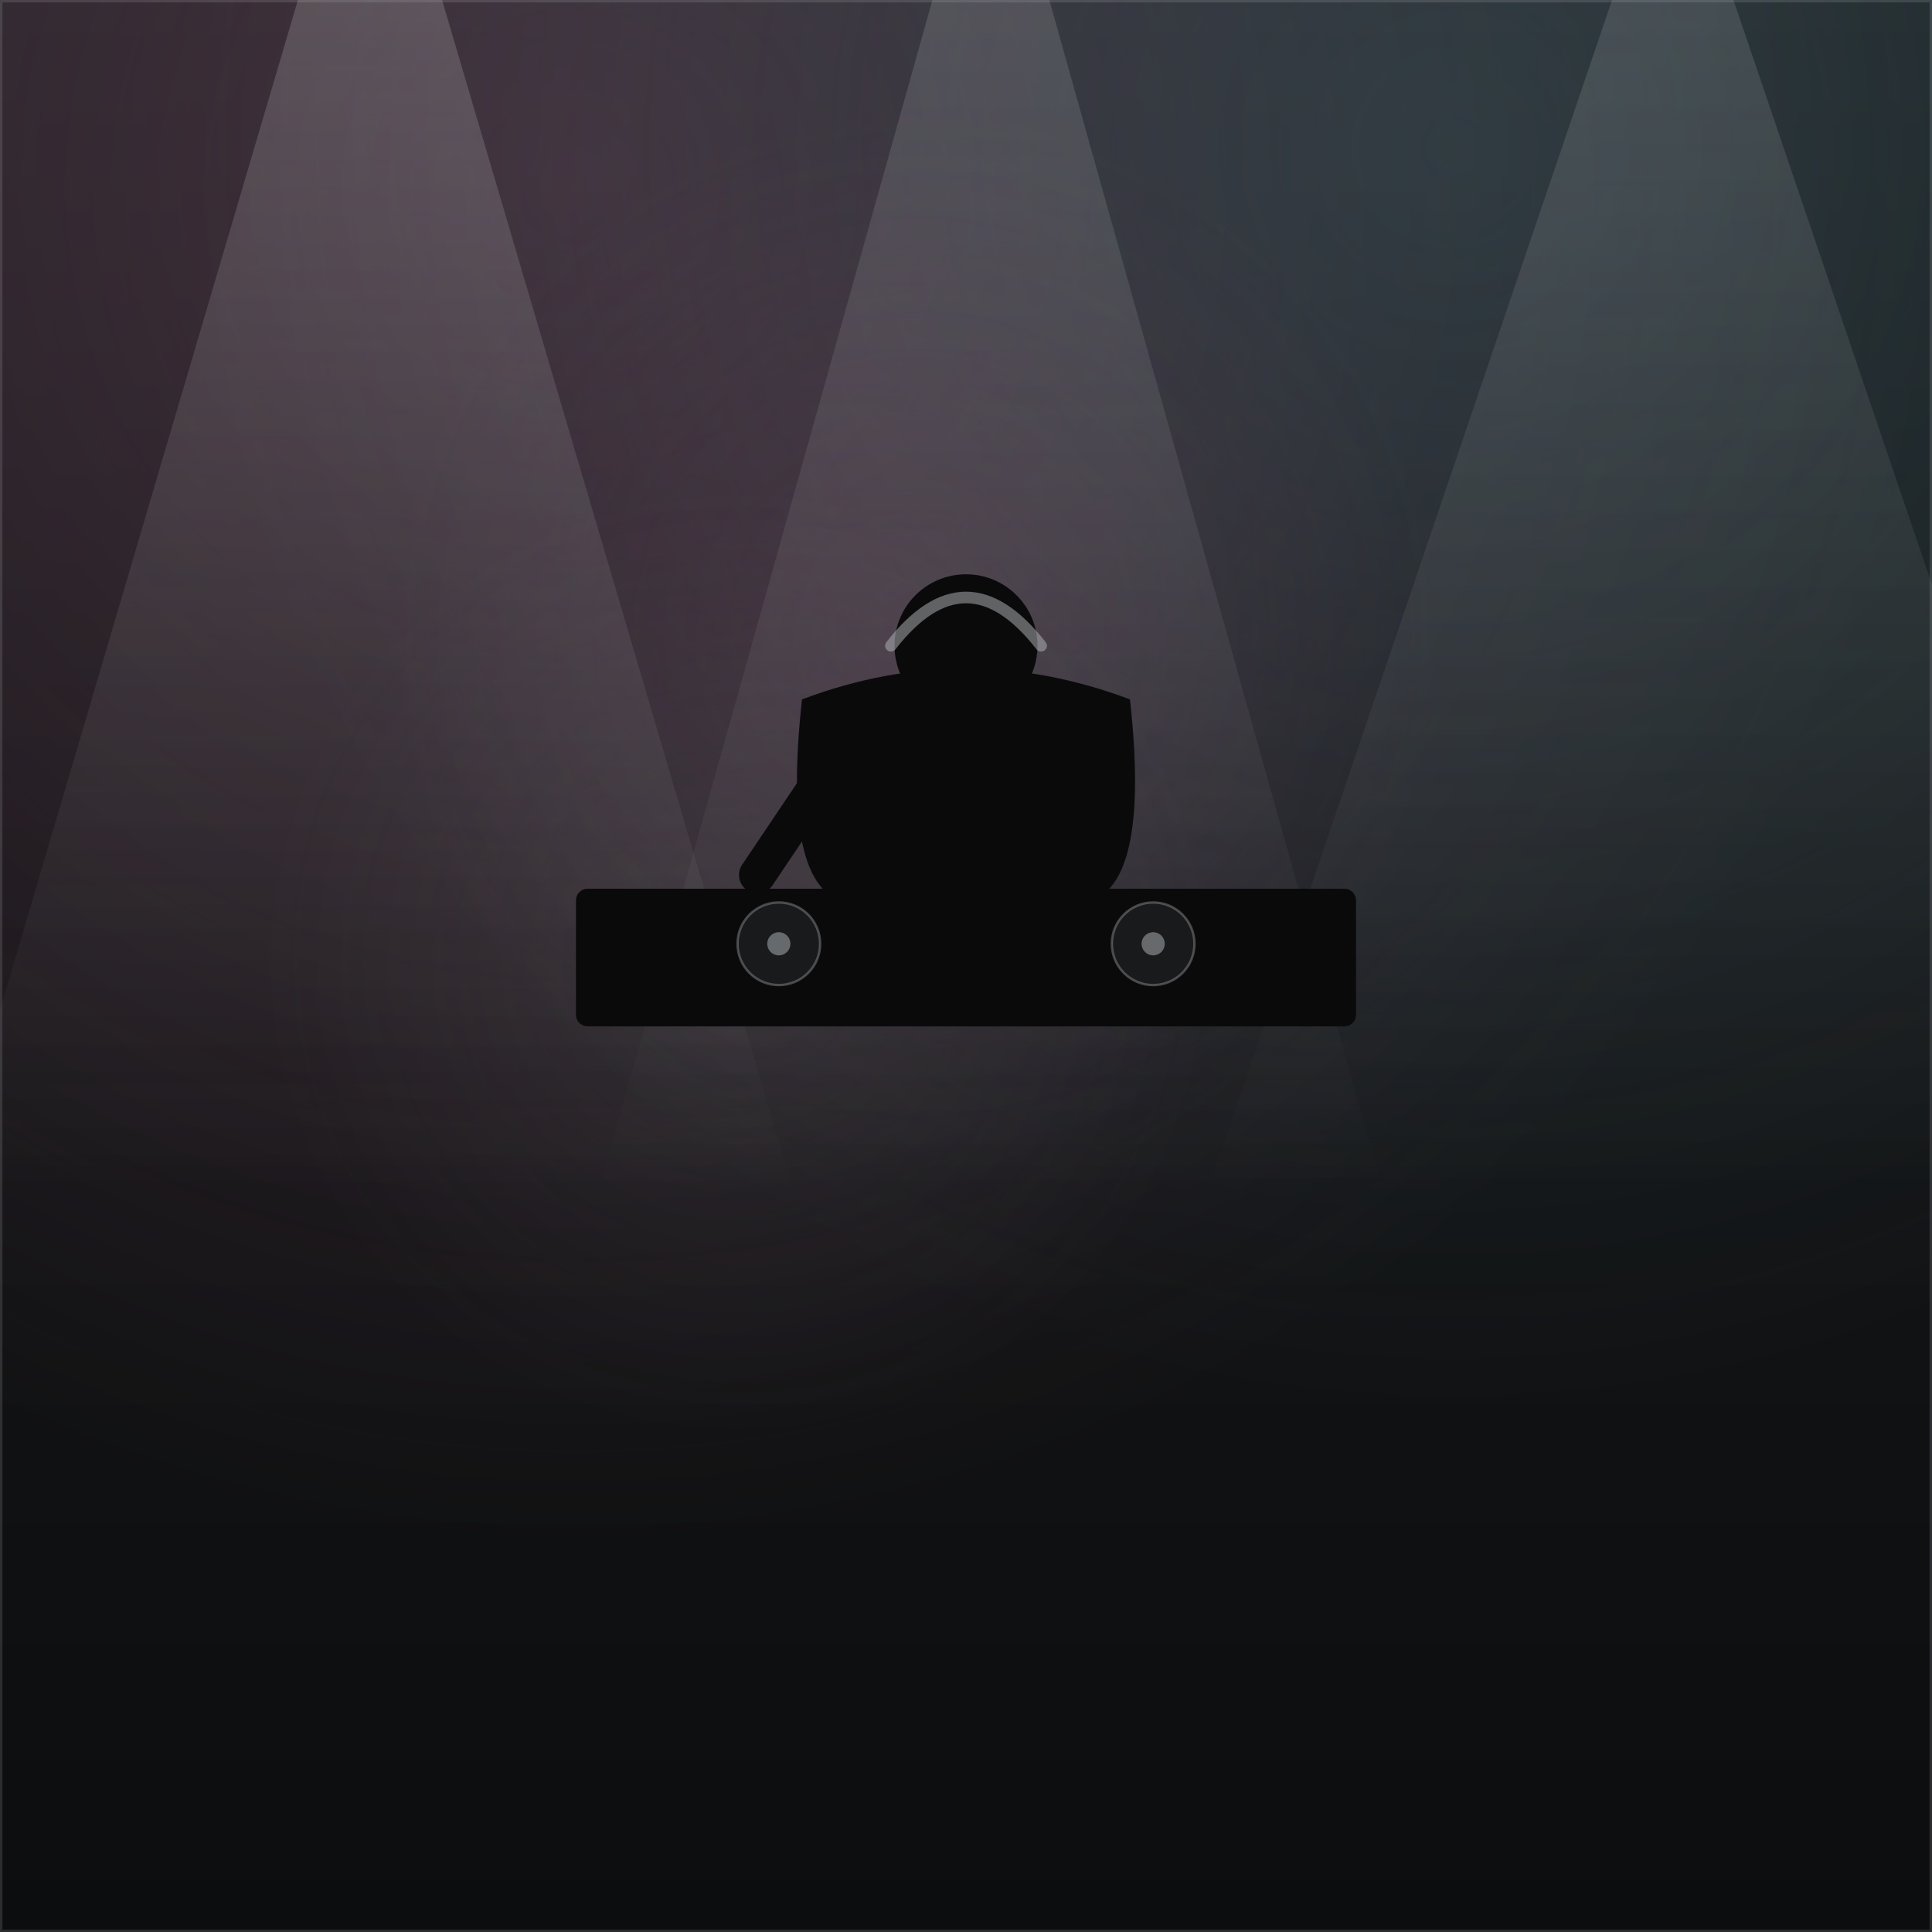
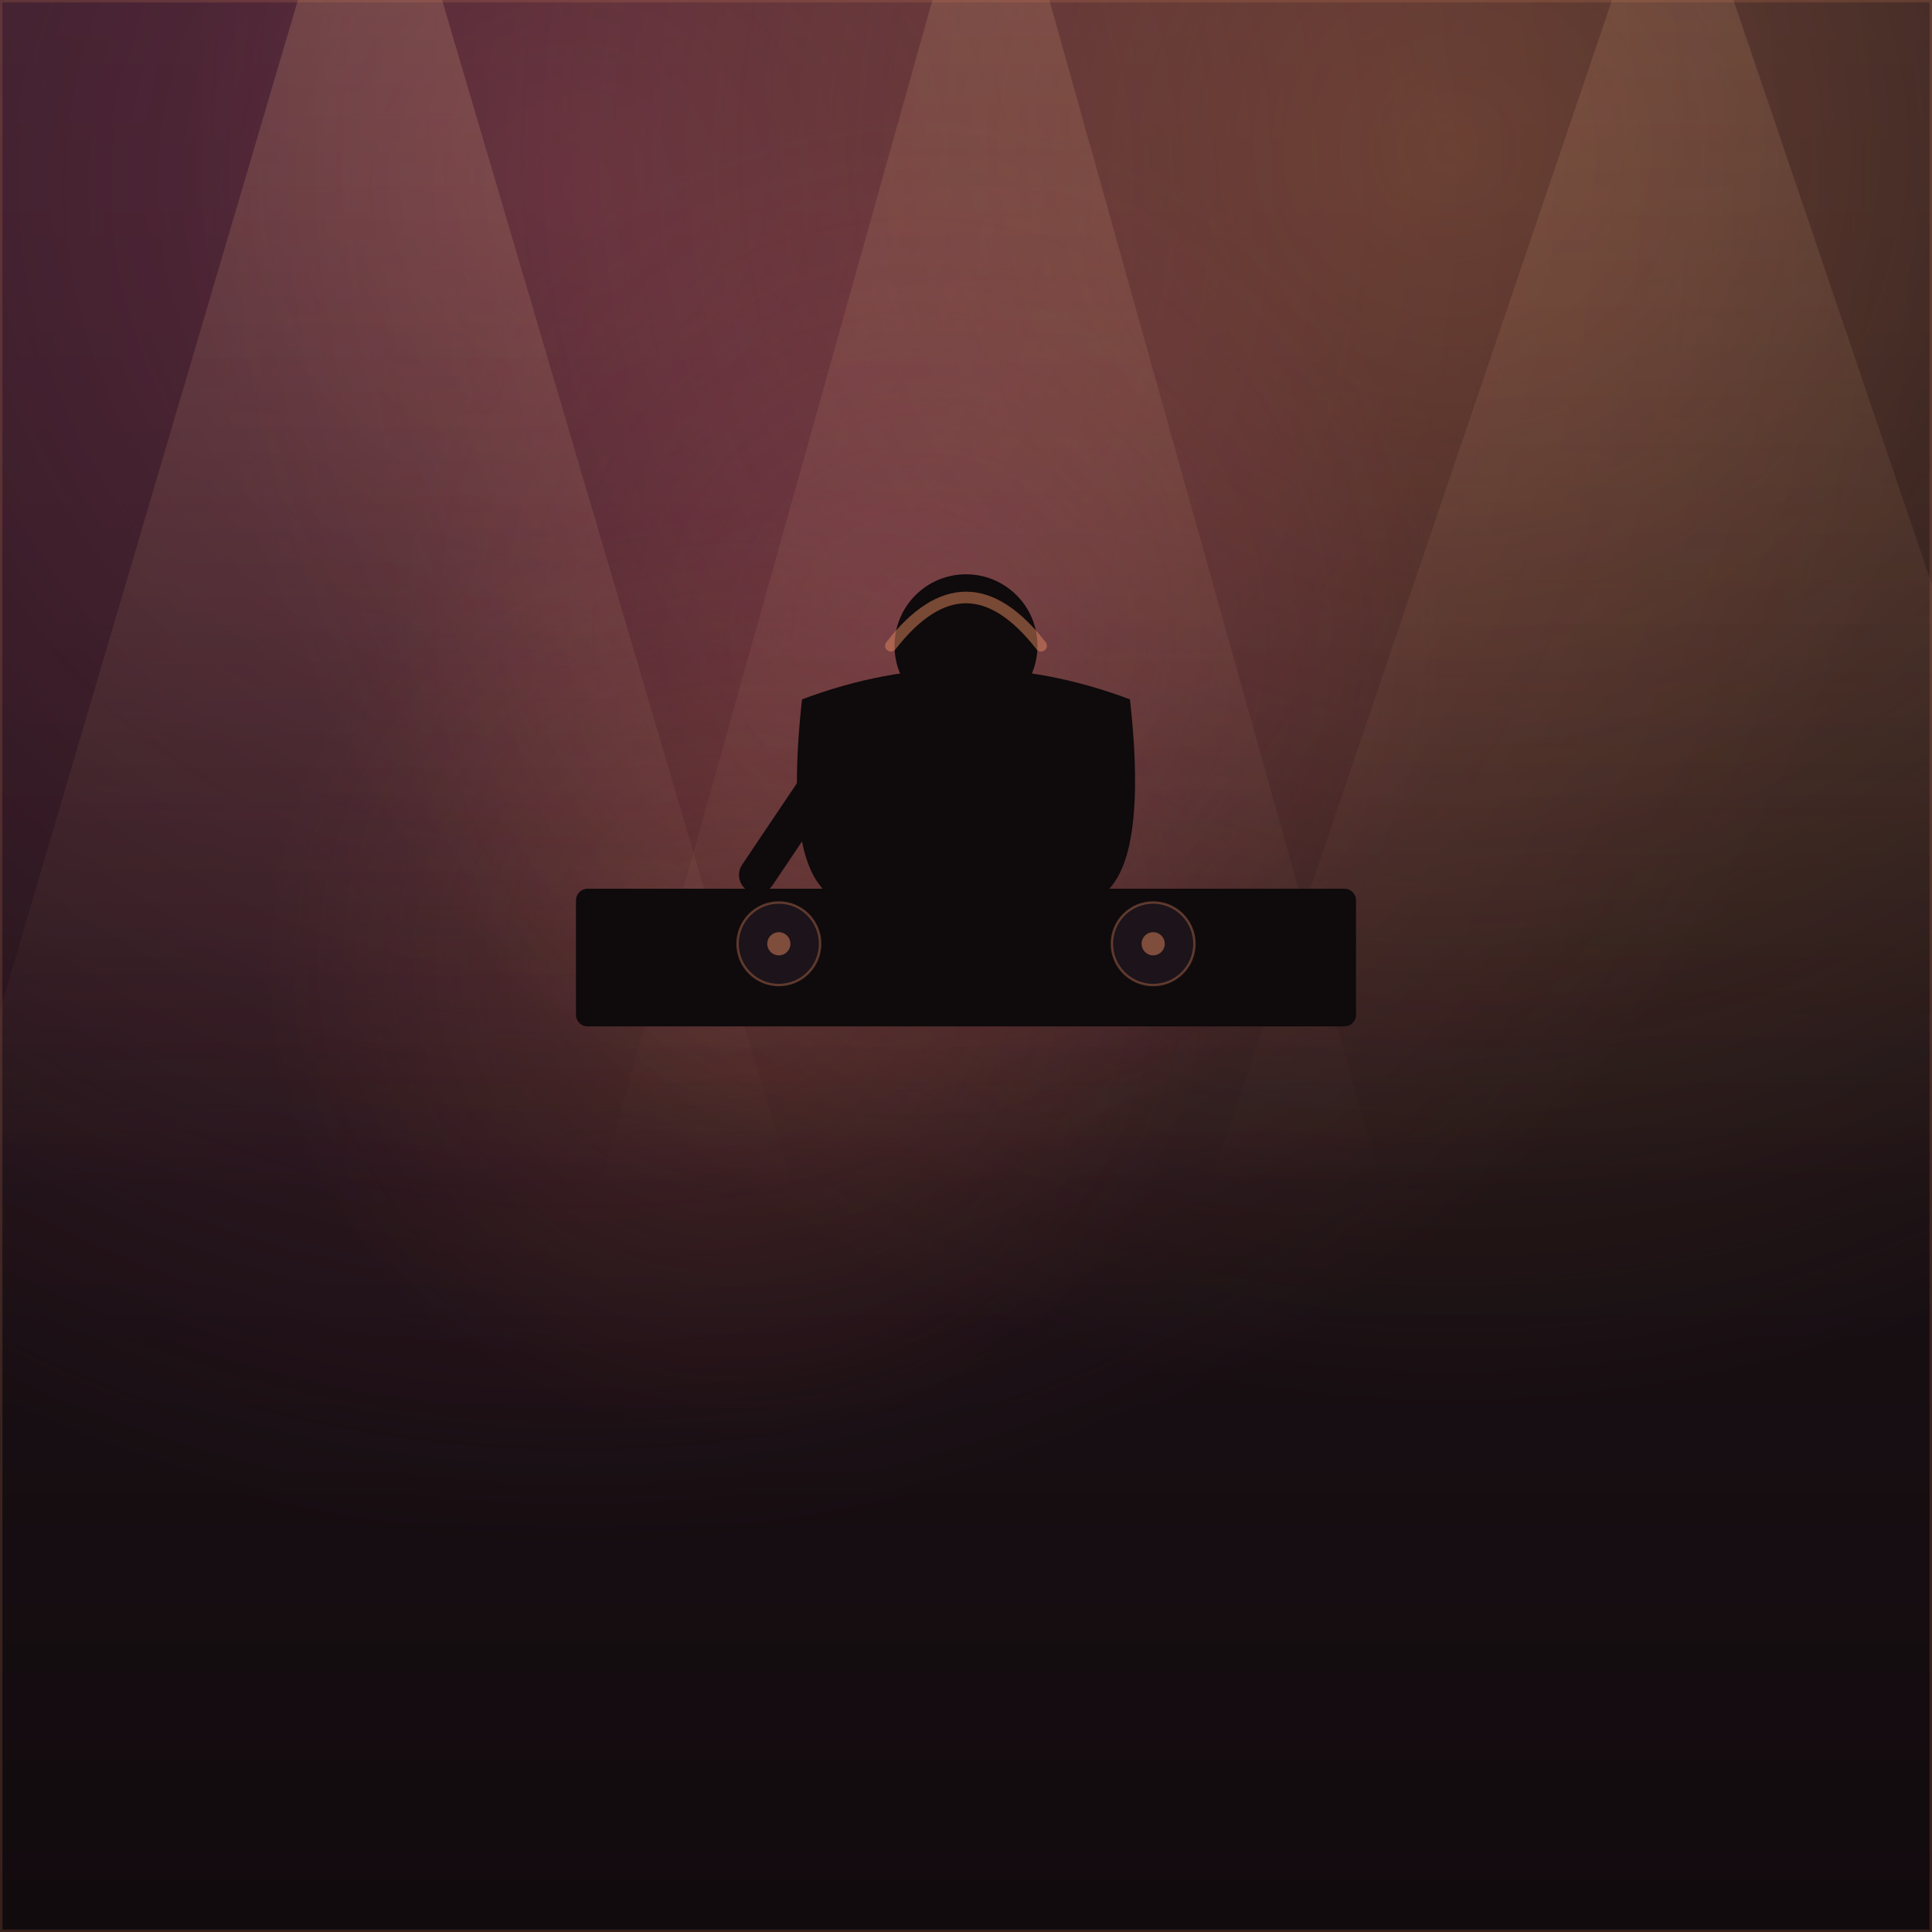
<svg xmlns="http://www.w3.org/2000/svg" viewBox="0 0 800 800" width="800" height="800">
  <defs>
    <filter id="soft">
      <feGaussianBlur stdDeviation="1.1" />
    </filter>
    <filter id="softer">
      <feGaussianBlur stdDeviation="2.4" />
    </filter>
    <radialGradient id="glowM" cx="30%" cy="10%" r="70%">
-       <stop offset="0%" stop-color="#7A4A63" stop-opacity="0.4" />
-       <stop offset="100%" stop-color="#7A4A63" stop-opacity="0" />
+       <stop offset="0%" stop-color="#B54A6E" stop-opacity="0.4" />
+       <stop offset="100%" stop-color="#B54A6E" stop-opacity="0" />
    </radialGradient>
    <radialGradient id="glowC" cx="75%" cy="8%" r="65%">
-       <stop offset="0%" stop-color="#3E6B72" stop-opacity="0.32" />
-       <stop offset="100%" stop-color="#3E6B72" stop-opacity="0" />
+       <stop offset="0%" stop-color="#D98B4A" stop-opacity="0.32" />
+       <stop offset="100%" stop-color="#D98B4A" stop-opacity="0" />
    </radialGradient>
    <linearGradient id="bg" x1="0%" y1="0%" x2="0%" y2="100%">
-       <stop offset="0%" stop-color="#1F2124" />
-       <stop offset="45%" stop-color="#151618" />
-       <stop offset="100%" stop-color="#0C0D0E" />
+       <stop offset="0%" stop-color="#241720" />
+       <stop offset="45%" stop-color="#1B1116" />
+       <stop offset="100%" stop-color="#120B0E" />
    </linearGradient>
  </defs>
  <rect width="800" height="800" fill="url(#bg)" />
  <rect width="800" height="800" fill="url(#glowM)" />
  <rect width="800" height="800" fill="url(#glowC)" />
  <defs>
    <radialGradient id="haze0379" cx="50%" cy="50%" r="50%">
-       <stop offset="0%" stop-color="#7A4A63" stop-opacity="0.22" />
-       <stop offset="100%" stop-color="#7A4A63" stop-opacity="0" />
+       <stop offset="0%" stop-color="#B54A6E" stop-opacity="0.22" />
+       <stop offset="100%" stop-color="#B54A6E" stop-opacity="0" />
    </radialGradient>
  </defs>
  <circle cx="379.7" cy="263.0" r="218.6" fill="url(#haze0379)" />
  <defs>
    <radialGradient id="haze1305" cx="50%" cy="50%" r="50%">
-       <stop offset="0%" stop-color="#5C5E62" stop-opacity="0.22" />
-       <stop offset="100%" stop-color="#5C5E62" stop-opacity="0" />
+       <stop offset="0%" stop-color="#A85C38" stop-opacity="0.22" />
+       <stop offset="100%" stop-color="#A85C38" stop-opacity="0" />
    </radialGradient>
  </defs>
  <circle cx="305.3" cy="398.6" r="198.0" fill="url(#haze1305)" />
  <defs>
    <linearGradient id="beam0153" x1="0" y1="0" x2="0" y2="1">
-       <stop offset="0%" stop-color="#E4E5E7" stop-opacity="0.20" />
-       <stop offset="100%" stop-color="#E4E5E7" stop-opacity="0" />
+       <stop offset="0%" stop-color="#F3B98C" stop-opacity="0.20" />
+       <stop offset="100%" stop-color="#F3B98C" stop-opacity="0" />
    </linearGradient>
  </defs>
  <polygon points="132.2,-30 174.2,-30 329.3,496.0 -22.9,496.0" fill="url(#beam0153)" />
  <defs>
    <linearGradient id="beam1410" x1="0" y1="0" x2="0" y2="1">
-       <stop offset="0%" stop-color="#E4E5E7" stop-opacity="0.16" />
-       <stop offset="100%" stop-color="#E4E5E7" stop-opacity="0" />
+       <stop offset="0%" stop-color="#F3B98C" stop-opacity="0.16" />
+       <stop offset="100%" stop-color="#F3B98C" stop-opacity="0" />
    </linearGradient>
  </defs>
  <polygon points="394.5,-30 426.1,-30 573.5,496.0 247.1,496.0" fill="url(#beam1410)" />
  <defs>
    <linearGradient id="beam2692" x1="0" y1="0" x2="0" y2="1">
-       <stop offset="0%" stop-color="#E4E5E7" stop-opacity="0.15" />
-       <stop offset="100%" stop-color="#E4E5E7" stop-opacity="0" />
+       <stop offset="0%" stop-color="#F3B98C" stop-opacity="0.15" />
+       <stop offset="100%" stop-color="#F3B98C" stop-opacity="0" />
    </linearGradient>
  </defs>
  <polygon points="677.7,-30 707.6,-30 886.2,496.0 499.1,496.0" fill="url(#beam2692)" />
-   <rect x="238.5" y="368.0" width="323.0" height="57.0" rx="4.8" fill="#0A0A0B" />
-   <circle cx="322.5" cy="390.8" r="17.1" fill="#1F2124" fill-opacity="0.7" stroke="#B7BABE" stroke-opacity="0.35" />
-   <circle cx="322.5" cy="390.8" r="4.8" fill="#B7BABE" fill-opacity="0.5" />
-   <circle cx="477.5" cy="390.8" r="17.1" fill="#1F2124" fill-opacity="0.7" stroke="#B7BABE" stroke-opacity="0.35" />
-   <circle cx="477.5" cy="390.8" r="4.8" fill="#B7BABE" fill-opacity="0.5" />
-   <path d="M332.1,289.6 Q323.4,368.0 350.6,373.7 L449.4,373.7 Q476.6,368.0 467.9,289.6 Q400.0,264.0 332.1,289.6 Z" fill="#0A0A0B" />
-   <circle cx="400.0" cy="267.4" r="29.6" fill="#0A0A0B" />
-   <path d="M368.9,267.4 Q400.0,227.4 431.1,267.4" stroke="#B7BABE" stroke-opacity="0.5" stroke-width="4.8" fill="none" stroke-linecap="round" />
-   <path d="M348.1,311.0 L313.6,362.3" stroke="#0A0A0B" stroke-width="15.2" stroke-linecap="round" />
-   <rect x="0.5" y="0.5" width="799" height="799" fill="none" stroke="#B7BABE" stroke-opacity="0.18" />
+   <rect x="238.5" y="368.0" width="323.0" height="57.0" rx="4.8" fill="#0F0A0C" />
+   <circle cx="322.5" cy="390.8" r="17.1" fill="#241720" fill-opacity="0.7" stroke="#E2895E" stroke-opacity="0.35" />
+   <circle cx="322.5" cy="390.8" r="4.8" fill="#E2895E" fill-opacity="0.5" />
+   <circle cx="477.5" cy="390.8" r="17.1" fill="#241720" fill-opacity="0.7" stroke="#E2895E" stroke-opacity="0.35" />
+   <circle cx="477.5" cy="390.8" r="4.8" fill="#E2895E" fill-opacity="0.5" />
+   <path d="M332.1,289.6 Q323.4,368.0 350.6,373.7 L449.4,373.7 Q476.6,368.0 467.9,289.6 Q400.0,264.0 332.1,289.6 Z" fill="#0F0A0C" />
+   <circle cx="400.0" cy="267.4" r="29.6" fill="#0F0A0C" />
+   <path d="M368.9,267.4 Q400.0,227.4 431.1,267.4" stroke="#E2895E" stroke-opacity="0.5" stroke-width="4.8" fill="none" stroke-linecap="round" />
+   <path d="M348.1,311.0 L313.6,362.3" stroke="#0F0A0C" stroke-width="15.2" stroke-linecap="round" />
+   <rect x="0.5" y="0.5" width="799" height="799" fill="none" stroke="#E2895E" stroke-opacity="0.18" />
</svg>
